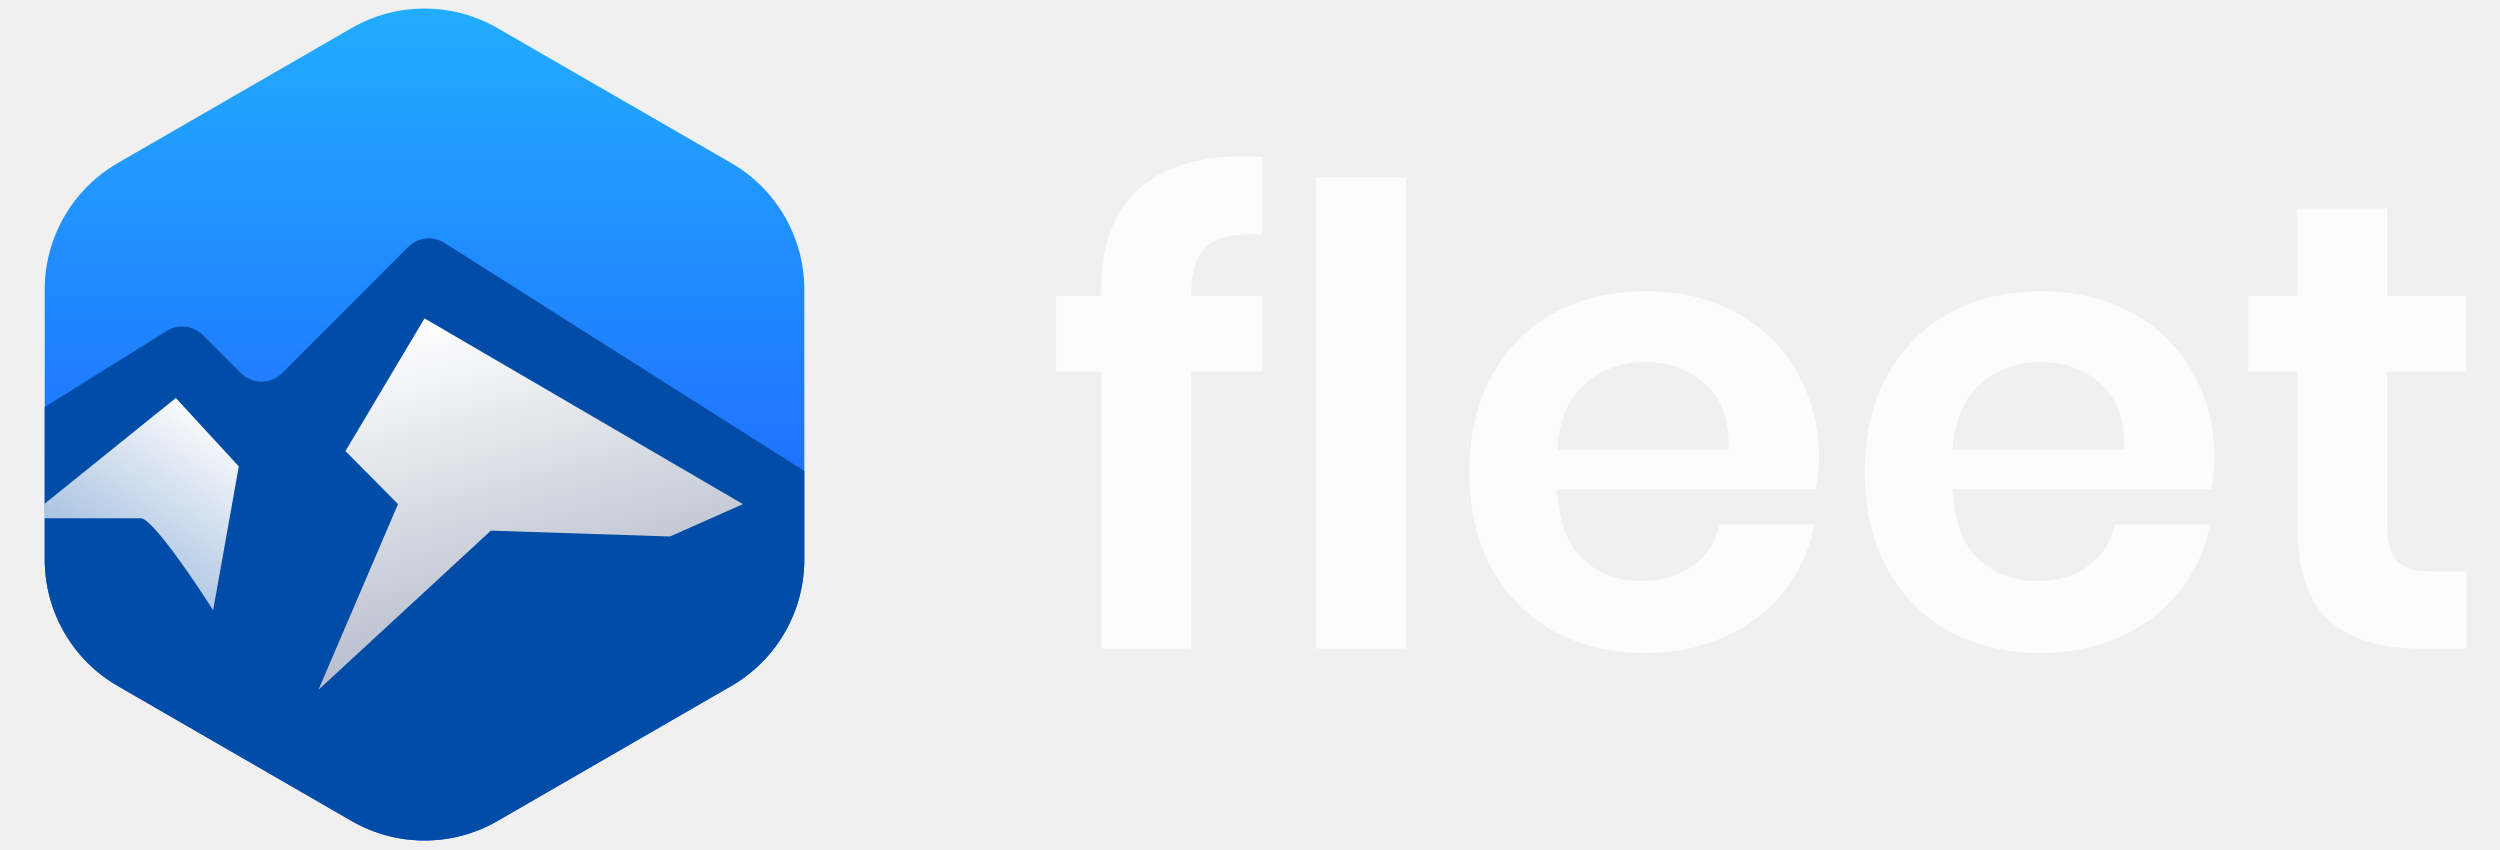
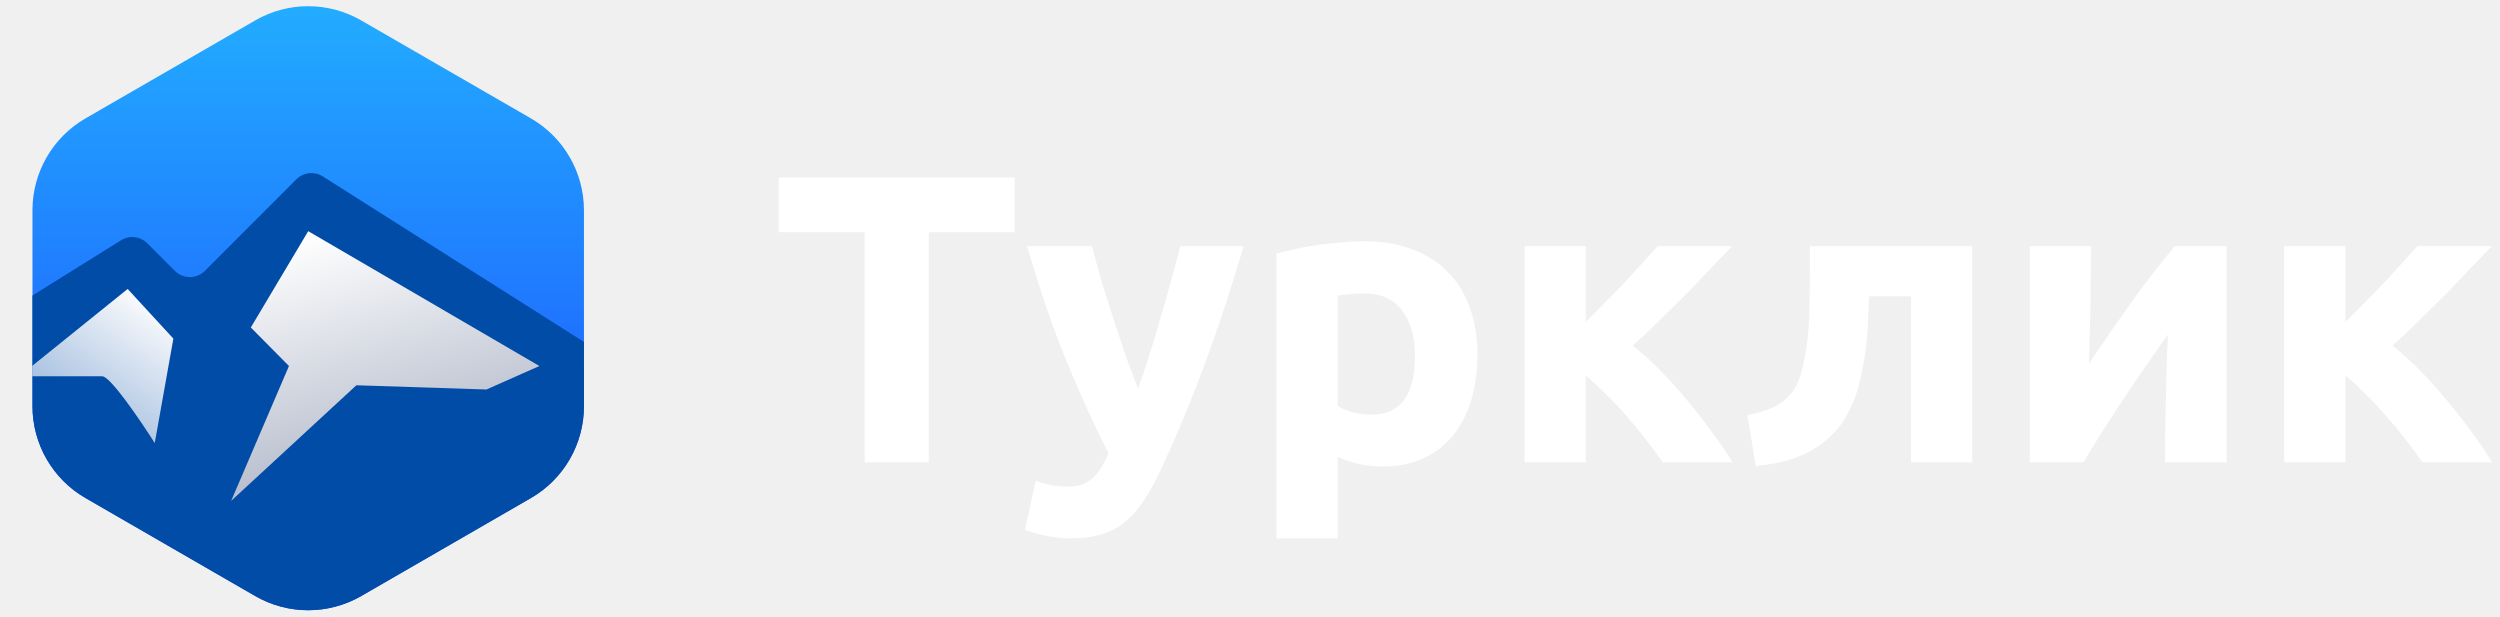
- <svg xmlns="http://www.w3.org/2000/svg" width="106" height="36" viewBox="0 0 106 36" fill="none">
-   <g clip-path="url(#clip0)">
-     <path d="M14.903 1.193C16.819 0.086 19.18 0.086 21.096 1.193L31.007 6.914C32.923 8.021 34.103 10.066 34.103 12.278V23.722C34.103 25.934 32.923 27.979 31.007 29.085L21.096 34.807C19.18 35.914 16.819 35.914 14.903 34.807L4.992 29.085C3.076 27.979 1.896 25.934 1.896 23.722V12.278C1.896 10.066 3.076 8.021 4.992 6.914L14.903 1.193Z" fill="url(#paint0_linear)" />
-     <mask id="mask0" mask-type="alpha" maskUnits="userSpaceOnUse" x="1" y="0" width="34" height="36">
-       <path d="M14.903 1.193C16.819 0.086 19.18 0.086 21.096 1.193L31.007 6.914C32.923 8.021 34.103 10.066 34.103 12.278V23.722C34.103 25.934 32.923 27.979 31.007 29.085L21.096 34.807C19.18 35.914 16.819 35.914 14.903 34.807L4.992 29.085C3.076 27.979 1.896 25.934 1.896 23.722V12.278C1.896 10.066 3.076 8.021 4.992 6.914L14.903 1.193Z" fill="#83E1E1" />
+ <svg xmlns="http://www.w3.org/2000/svg" width="146" height="36" viewBox="0 0 146 36" fill="none">
+   <path d="M59.256 10.368V13.56H54.24V27H50.496V13.56H45.48V10.368H59.256ZM72.63 14.376C71.91 16.808 71.158 19.088 70.374 21.216C69.59 23.344 68.734 25.408 67.806 27.408C67.47 28.128 67.134 28.736 66.798 29.232C66.462 29.744 66.094 30.16 65.694 30.48C65.294 30.816 64.838 31.056 64.326 31.2C63.83 31.36 63.246 31.44 62.574 31.44C62.014 31.44 61.494 31.384 61.014 31.272C60.55 31.176 60.166 31.064 59.862 30.936L60.486 28.08C60.854 28.208 61.182 28.296 61.47 28.344C61.758 28.392 62.062 28.416 62.382 28.416C63.022 28.416 63.51 28.24 63.846 27.888C64.198 27.552 64.494 27.08 64.734 26.472C63.918 24.872 63.102 23.08 62.286 21.096C61.47 19.096 60.702 16.856 59.982 14.376H63.774C63.934 15 64.118 15.68 64.326 16.416C64.55 17.136 64.782 17.872 65.022 18.624C65.262 19.36 65.502 20.08 65.742 20.784C65.998 21.488 66.238 22.128 66.462 22.704C66.67 22.128 66.886 21.488 67.11 20.784C67.334 20.08 67.55 19.36 67.758 18.624C67.982 17.872 68.19 17.136 68.382 16.416C68.59 15.68 68.774 15 68.934 14.376H72.63ZM82.635 20.784C82.635 19.68 82.387 18.8 81.891 18.144C81.395 17.472 80.659 17.136 79.683 17.136C79.363 17.136 79.067 17.152 78.795 17.184C78.523 17.2 78.299 17.224 78.123 17.256V23.712C78.347 23.856 78.635 23.976 78.987 24.072C79.355 24.168 79.723 24.216 80.091 24.216C81.787 24.216 82.635 23.072 82.635 20.784ZM86.283 20.688C86.283 21.664 86.163 22.552 85.923 23.352C85.683 24.152 85.331 24.84 84.867 25.416C84.403 25.992 83.827 26.44 83.139 26.76C82.451 27.08 81.659 27.24 80.763 27.24C80.267 27.24 79.803 27.192 79.371 27.096C78.939 27 78.523 26.864 78.123 26.688V31.44H74.547V14.808C74.867 14.712 75.235 14.624 75.651 14.544C76.067 14.448 76.499 14.368 76.947 14.304C77.411 14.24 77.875 14.192 78.339 14.16C78.819 14.112 79.275 14.088 79.707 14.088C80.747 14.088 81.675 14.248 82.491 14.568C83.307 14.872 83.995 15.312 84.555 15.888C85.115 16.448 85.539 17.136 85.827 17.952C86.131 18.768 86.283 19.68 86.283 20.688ZM92.608 18.792C92.96 18.456 93.328 18.088 93.712 17.688C94.112 17.288 94.496 16.896 94.864 16.512C95.232 16.112 95.584 15.728 95.92 15.36C96.256 14.992 96.552 14.664 96.808 14.376H101.152C100.832 14.712 100.432 15.128 99.952 15.624C99.488 16.12 98.992 16.64 98.464 17.184C97.936 17.712 97.4 18.24 96.856 18.768C96.328 19.296 95.824 19.768 95.344 20.184C95.824 20.552 96.336 21.008 96.88 21.552C97.424 22.096 97.952 22.68 98.464 23.304C98.992 23.928 99.488 24.56 99.952 25.2C100.432 25.84 100.84 26.44 101.176 27H97.096C96.808 26.568 96.48 26.12 96.112 25.656C95.744 25.176 95.36 24.712 94.96 24.264C94.56 23.8 94.152 23.368 93.736 22.968C93.336 22.568 92.96 22.224 92.608 21.936V27H89.032V14.376H92.608V18.792ZM109.157 17.304C109.141 17.768 109.117 18.264 109.085 18.792C109.069 19.304 109.029 19.824 108.965 20.352C108.901 20.864 108.812 21.368 108.701 21.864C108.605 22.36 108.477 22.824 108.317 23.256C108.125 23.768 107.877 24.248 107.573 24.696C107.285 25.128 106.909 25.52 106.445 25.872C105.997 26.224 105.445 26.52 104.789 26.76C104.149 26.984 103.397 27.136 102.533 27.216L102.053 24.24C102.869 24.08 103.501 23.856 103.949 23.568C104.397 23.264 104.733 22.88 104.957 22.416C105.133 22.016 105.269 21.552 105.365 21.024C105.477 20.496 105.557 19.944 105.605 19.368C105.653 18.776 105.677 18.176 105.677 17.568C105.693 16.96 105.701 16.376 105.701 15.816V14.376H115.181V27H111.605V17.304H109.157ZM130.035 14.376V27H126.435C126.435 26.2 126.443 25.408 126.459 24.624C126.475 23.824 126.491 23.088 126.507 22.416C126.523 21.744 126.539 21.16 126.555 20.664C126.587 20.152 126.603 19.776 126.603 19.536C126.139 20.192 125.675 20.856 125.211 21.528C124.747 22.2 124.299 22.864 123.867 23.52C123.451 24.16 123.051 24.776 122.667 25.368C122.299 25.96 121.971 26.504 121.683 27H118.539V14.376H122.115C122.115 15.176 122.107 15.944 122.091 16.68C122.091 17.4 122.083 18.056 122.067 18.648C122.051 19.24 122.035 19.76 122.019 20.208C122.003 20.64 121.995 20.976 121.995 21.216C122.955 19.808 123.835 18.544 124.635 17.424C125.451 16.304 126.243 15.288 127.011 14.376H130.035ZM136.975 18.792C137.327 18.456 137.695 18.088 138.079 17.688C138.479 17.288 138.863 16.896 139.231 16.512C139.599 16.112 139.951 15.728 140.287 15.36C140.623 14.992 140.919 14.664 141.175 14.376H145.519C145.199 14.712 144.799 15.128 144.319 15.624C143.855 16.12 143.359 16.64 142.831 17.184C142.303 17.712 141.767 18.24 141.223 18.768C140.695 19.296 140.191 19.768 139.711 20.184C140.191 20.552 140.703 21.008 141.247 21.552C141.791 22.096 142.319 22.68 142.831 23.304C143.359 23.928 143.855 24.56 144.319 25.2C144.799 25.84 145.207 26.44 145.543 27H141.463C141.175 26.568 140.847 26.12 140.479 25.656C140.111 25.176 139.727 24.712 139.327 24.264C138.927 23.8 138.519 23.368 138.103 22.968C137.703 22.568 137.327 22.224 136.975 21.936V27H133.399V14.376H136.975V18.792Z" fill="white" />
+   <mask id="mask0_69_10582" style="mask-type:luminance" maskUnits="userSpaceOnUse" x="0" y="0" width="36" height="36">
+     <path d="M36 0H0V36H36V0Z" fill="white" />
+   </mask>
+   <g mask="url(#mask0_69_10582)">
+     <path d="M14.903 1.193C16.819 0.086 19.18 0.086 21.096 1.193L31.006 6.914C32.923 8.021 34.103 10.065 34.103 12.278V23.722C34.103 25.934 32.923 27.979 31.006 29.085L21.096 34.807C19.18 35.913 16.819 35.913 14.903 34.807L4.992 29.085C3.076 27.979 1.896 25.934 1.896 23.722V12.278C1.896 10.065 3.076 8.021 4.992 6.914L14.903 1.193Z" fill="url(#paint0_linear_69_10582)" />
+     <mask id="mask1_69_10582" style="mask-type:alpha" maskUnits="userSpaceOnUse" x="1" y="0" width="34" height="36">
+       <path d="M14.903 1.193C16.819 0.086 19.18 0.086 21.096 1.193L31.006 6.914C32.923 8.021 34.103 10.065 34.103 12.278V23.722C34.103 25.934 32.923 27.979 31.006 29.085L21.096 34.807C19.18 35.913 16.819 35.913 14.903 34.807L4.992 29.085C3.076 27.979 1.896 25.934 1.896 23.722V12.278C1.896 10.065 3.076 8.021 4.992 6.914L14.903 1.193Z" fill="#83E1E1" />
    </mask>
-     <g mask="url(#mask0)">
+     <g mask="url(#mask1_69_10582)">
      <path d="M7.07 14.031L-3.558 20.656L-12.765 26.844C-13.107 27.074 -13.312 27.459 -13.312 27.872V57.218C-13.312 57.902 -12.758 58.456 -12.074 58.456H49.204C49.888 58.456 50.442 57.902 50.442 57.218V31.006C50.442 30.581 50.225 30.186 49.867 29.959L18.847 10.3C18.357 9.99 17.718 10.061 17.308 10.471L11.964 15.819C11.48 16.303 10.696 16.303 10.212 15.819L8.601 14.207C8.194 13.799 7.559 13.726 7.07 14.031Z" fill="#004CA7" />
-       <path d="M7.455 16.875L1.125 21.975H5.971C6.446 21.975 8.213 24.575 9.037 25.875L10.125 19.775L7.455 16.875Z" fill="url(#paint1_linear)" />
-       <path d="M14.647 19.125L18 13.5L31.5 21.375L28.408 22.747L20.812 22.5L13.5 29.25L16.875 21.375L14.647 19.125Z" fill="url(#paint2_linear)" />
+       <path d="M7.455 16.875L1.125 21.975H5.971C6.446 21.975 8.213 24.575 9.037 25.875L10.125 19.775L7.455 16.875Z" fill="url(#paint1_linear_69_10582)" />
+       <path d="M14.647 19.125L18 13.5L31.5 21.375L28.408 22.747L20.812 22.5L13.5 29.25L16.875 21.375L14.647 19.125Z" fill="url(#paint2_linear_69_10582)" />
    </g>
  </g>
-   <path d="M53.527 9.95C52.411 9.878 51.628 10.04 51.178 10.436C50.728 10.832 50.503 11.525 50.503 12.515V12.542H53.527V15.755H50.503V27.5H46.696V15.755H44.779V12.542H46.696V12.191C46.696 10.409 47.2 9.041 48.208 8.087C49.234 7.115 50.746 6.629 52.744 6.629C53.086 6.629 53.347 6.638 53.527 6.656V9.95ZM59.613 7.52V27.5H55.806V7.52H59.613ZM77.124 19.454C77.124 19.832 77.079 20.264 76.989 20.75H66.027C66.081 22.082 66.441 23.063 67.107 23.693C67.773 24.323 68.601 24.638 69.591 24.638C70.473 24.638 71.202 24.422 71.778 23.99C72.372 23.558 72.75 22.973 72.912 22.235H76.935C76.737 23.279 76.314 24.215 75.666 25.043C75.018 25.871 74.181 26.519 73.155 26.987C72.147 27.455 71.022 27.689 69.78 27.689C68.322 27.689 67.026 27.383 65.892 26.771C64.758 26.141 63.876 25.25 63.246 24.098C62.616 22.946 62.301 21.587 62.301 20.021C62.301 18.455 62.616 17.096 63.246 15.944C63.876 14.774 64.758 13.883 65.892 13.271C67.026 12.659 68.322 12.353 69.78 12.353C71.256 12.353 72.543 12.659 73.641 13.271C74.757 13.883 75.612 14.729 76.206 15.809C76.818 16.871 77.124 18.086 77.124 19.454ZM73.29 19.076C73.344 17.852 73.02 16.925 72.318 16.295C71.634 15.665 70.788 15.35 69.78 15.35C68.754 15.35 67.89 15.665 67.188 16.295C66.486 16.925 66.099 17.852 66.027 19.076H73.29ZM93.893 19.454C93.893 19.832 93.848 20.264 93.758 20.75H82.796C82.85 22.082 83.21 23.063 83.876 23.693C84.542 24.323 85.37 24.638 86.36 24.638C87.242 24.638 87.971 24.422 88.547 23.99C89.141 23.558 89.519 22.973 89.681 22.235H93.704C93.506 23.279 93.083 24.215 92.435 25.043C91.787 25.871 90.95 26.519 89.924 26.987C88.916 27.455 87.791 27.689 86.549 27.689C85.091 27.689 83.795 27.383 82.661 26.771C81.527 26.141 80.645 25.25 80.015 24.098C79.385 22.946 79.07 21.587 79.07 20.021C79.07 18.455 79.385 17.096 80.015 15.944C80.645 14.774 81.527 13.883 82.661 13.271C83.795 12.659 85.091 12.353 86.549 12.353C88.025 12.353 89.312 12.659 90.41 13.271C91.526 13.883 92.381 14.729 92.975 15.809C93.587 16.871 93.893 18.086 93.893 19.454ZM90.059 19.076C90.113 17.852 89.789 16.925 89.087 16.295C88.403 15.665 87.557 15.35 86.549 15.35C85.523 15.35 84.659 15.665 83.957 16.295C83.255 16.925 82.868 17.852 82.796 19.076H90.059ZM104.588 24.233V27.5H102.59C100.916 27.5 99.629 27.095 98.729 26.285C97.847 25.475 97.406 24.125 97.406 22.235V15.755H95.327V12.542H97.406V8.843H101.213V12.542H104.561V15.755H101.213V22.289C101.213 23.009 101.357 23.513 101.645 23.801C101.933 24.089 102.419 24.233 103.103 24.233H104.588Z" fill="#FCFCFD" />
  <defs>
-     <linearGradient id="paint0_linear" x1="18" y1="-0.595" x2="18" y2="36.595" gradientUnits="userSpaceOnUse">
+     <linearGradient id="paint0_linear_69_10582" x1="17.999" y1="-0.595" x2="17.999" y2="36.595" gradientUnits="userSpaceOnUse">
      <stop stop-color="#22AFFF" />
      <stop offset="1" stop-color="#1D41FF" />
    </linearGradient>
-     <linearGradient id="paint1_linear" x1="9.562" y1="18" x2="-3.375" y2="37.125" gradientUnits="userSpaceOnUse">
+     <linearGradient id="paint1_linear_69_10582" x1="9.562" y1="18" x2="-3.375" y2="37.125" gradientUnits="userSpaceOnUse">
      <stop stop-color="#FCFCFD" />
      <stop offset="1" stop-color="white" stop-opacity="0" />
    </linearGradient>
-     <linearGradient id="paint2_linear" x1="18.562" y1="13.5" x2="30.375" y2="56.25" gradientUnits="userSpaceOnUse">
+     <linearGradient id="paint2_linear_69_10582" x1="18.562" y1="13.5" x2="30.375" y2="56.25" gradientUnits="userSpaceOnUse">
      <stop stop-color="white" />
      <stop offset="1" stop-color="#192E5F" />
    </linearGradient>
-     <clipPath id="clip0">
-       <rect width="36" height="36" fill="white" />
-     </clipPath>
  </defs>
</svg>
